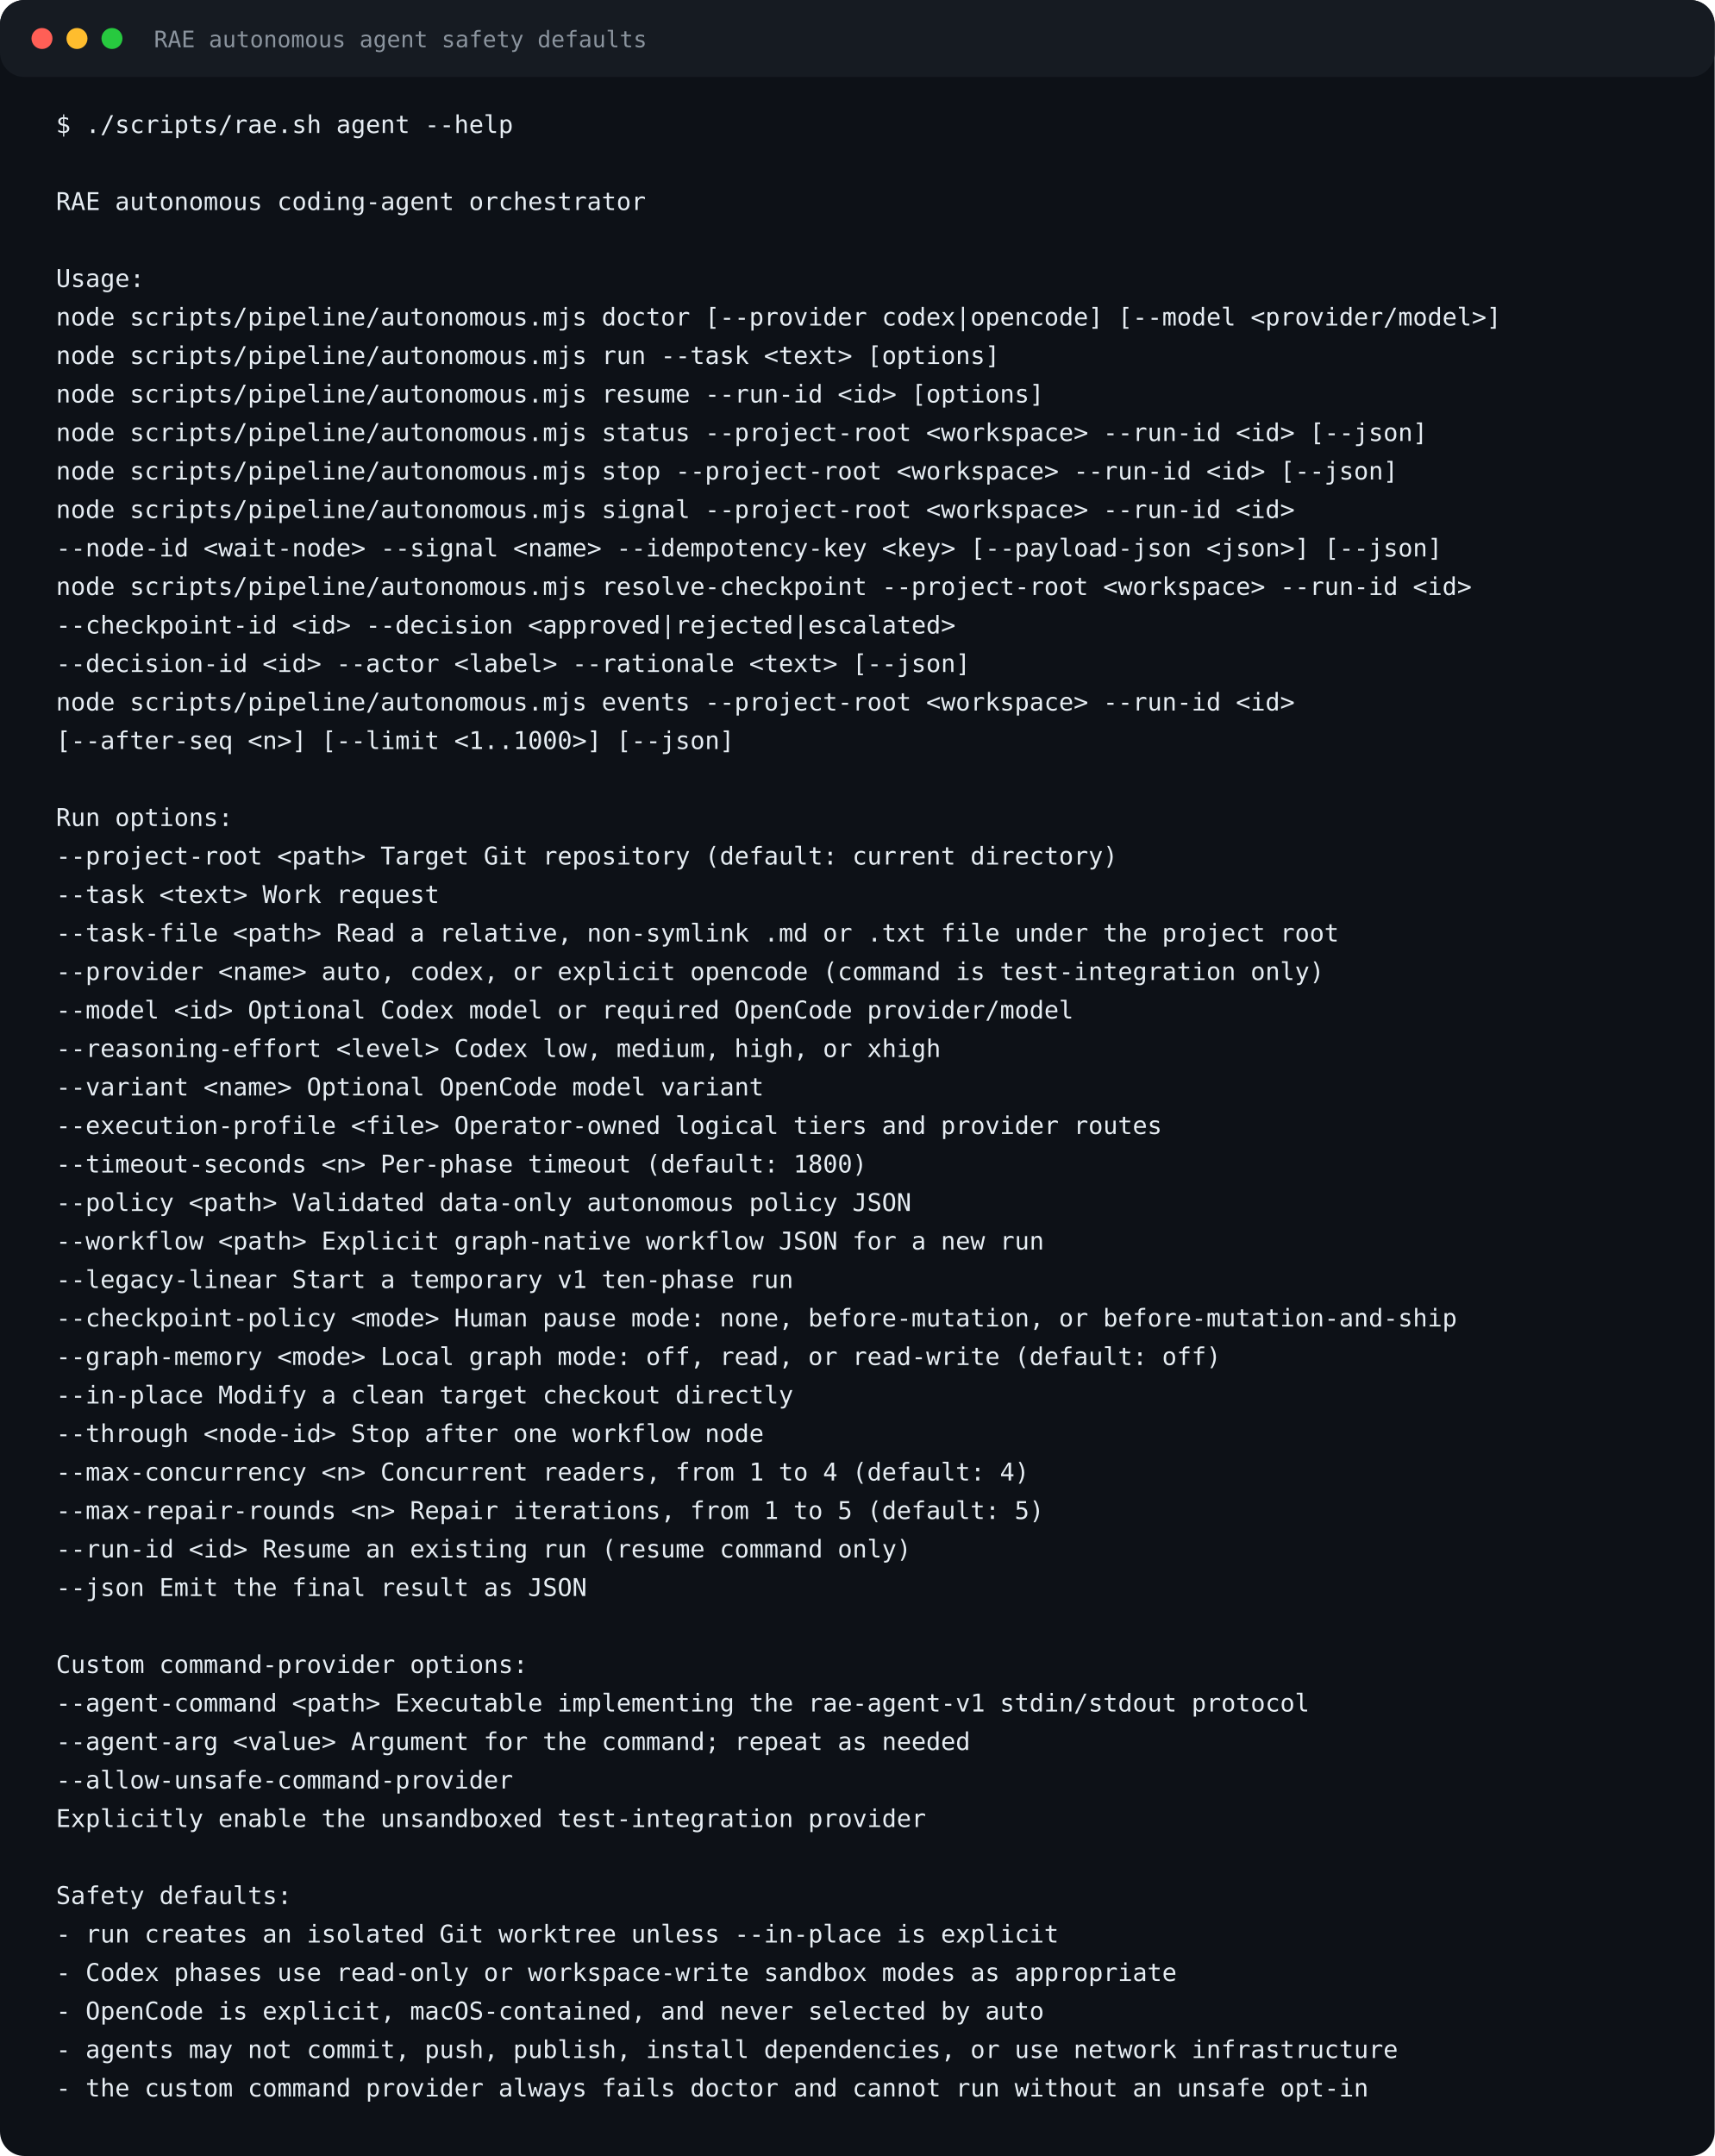
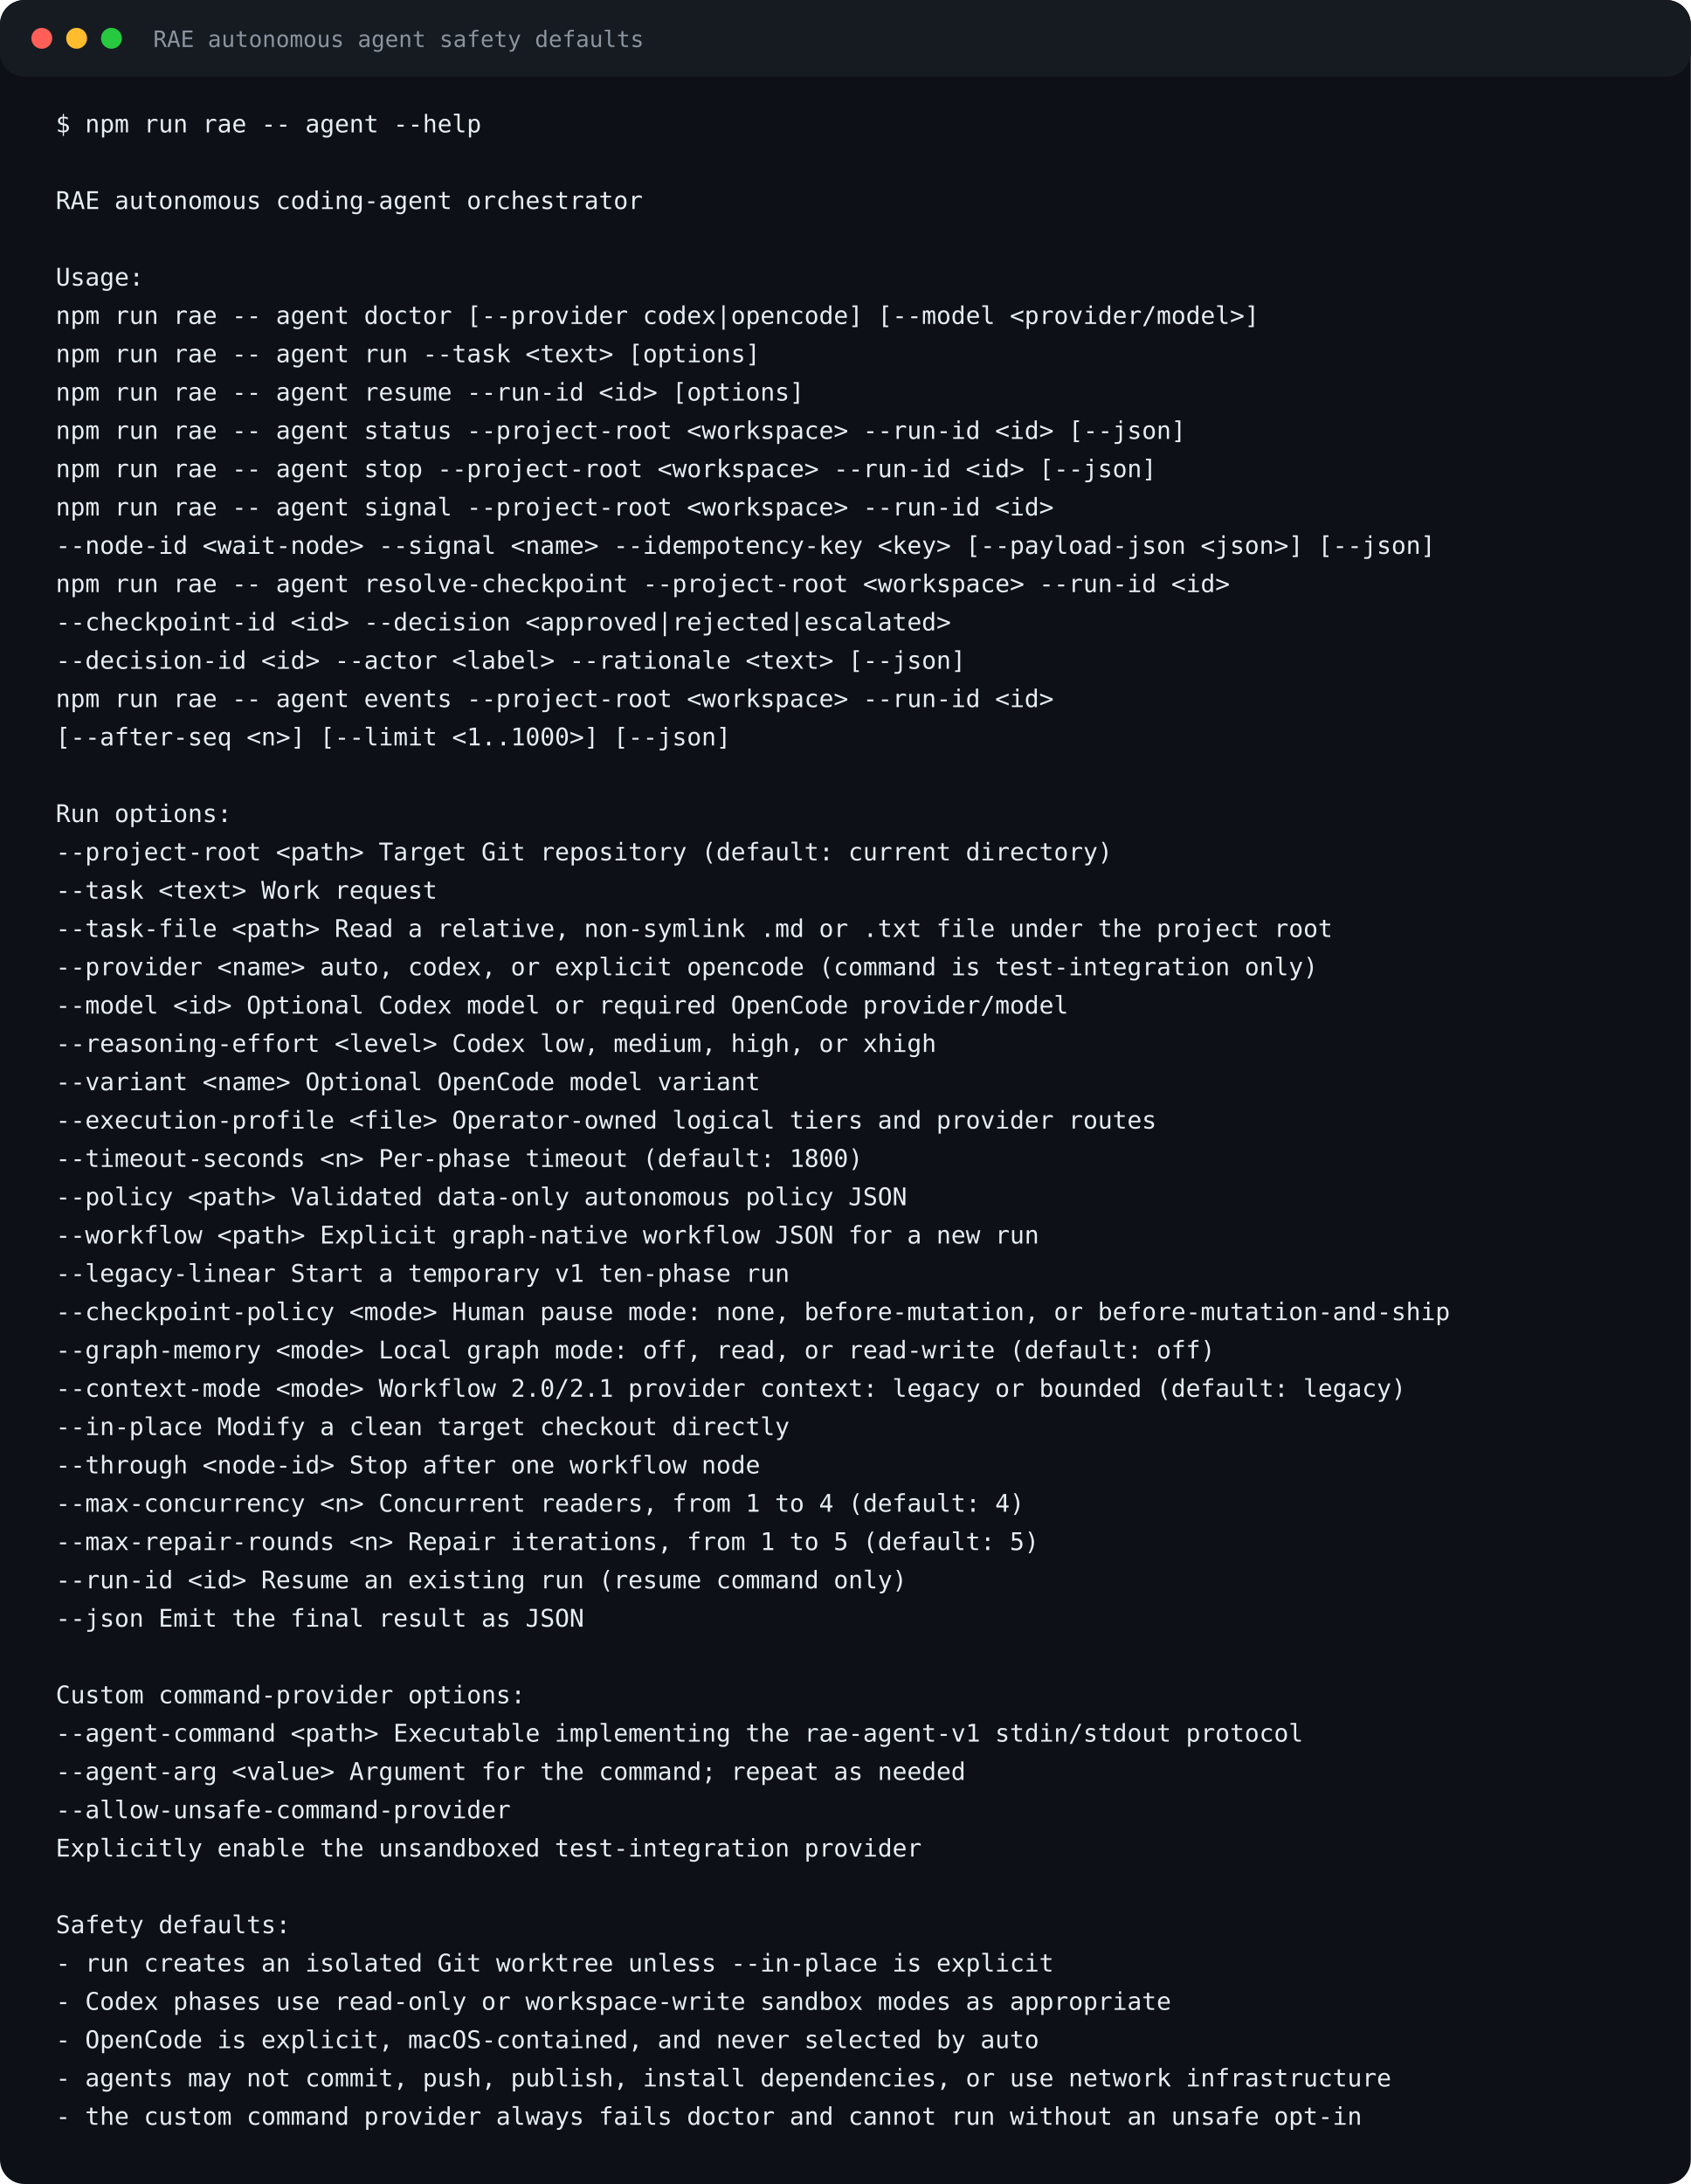
- <svg xmlns="http://www.w3.org/2000/svg" width="980" height="1232" viewBox="0 0 980 1232" role="img" aria-labelledby="title description">
+ <svg xmlns="http://www.w3.org/2000/svg" width="971" height="1254" viewBox="0 0 971 1254" role="img" aria-labelledby="title description">
  <style>
    .line { fill: #e6edf3; font: 14px ui-monospace, SFMono-Regular, Menlo, Consolas, monospace; }
    .chrome { fill: #8b949e; font: 13px ui-monospace, SFMono-Regular, Menlo, Consolas, monospace; }
  </style>
-   <rect width="980" height="1232" rx="14" fill="#0d1117" />
-   <rect width="980" height="44" rx="14" fill="#161b22" />
+   <rect width="971" height="1254" rx="14" fill="#0d1117" />
+   <rect width="971" height="44" rx="14" fill="#161b22" />
  <circle cx="24" cy="22" r="6" fill="#ff5f56" />
  <circle cx="44" cy="22" r="6" fill="#ffbd2e" />
  <circle cx="64" cy="22" r="6" fill="#27c93f" />
  <text x="88" y="27" class="chrome">RAE autonomous agent safety defaults</text>
-   <text x="32" y="76" class="line">$ ./scripts/rae.sh agent --help</text>
+   <text x="32" y="76" class="line">$ npm run rae -- agent --help</text>
  <text x="32" y="98" class="line" />
  <text x="32" y="120" class="line">RAE autonomous coding-agent orchestrator</text>
  <text x="32" y="142" class="line" />
  <text x="32" y="164" class="line">Usage:</text>
-   <text x="32" y="186" class="line">  node scripts/pipeline/autonomous.mjs doctor [--provider codex|opencode] [--model &lt;provider/model&gt;]</text>
-   <text x="32" y="208" class="line">  node scripts/pipeline/autonomous.mjs run --task &lt;text&gt; [options]</text>
-   <text x="32" y="230" class="line">  node scripts/pipeline/autonomous.mjs resume --run-id &lt;id&gt; [options]</text>
-   <text x="32" y="252" class="line">  node scripts/pipeline/autonomous.mjs status --project-root &lt;workspace&gt; --run-id &lt;id&gt; [--json]</text>
-   <text x="32" y="274" class="line">  node scripts/pipeline/autonomous.mjs stop --project-root &lt;workspace&gt; --run-id &lt;id&gt; [--json]</text>
-   <text x="32" y="296" class="line">  node scripts/pipeline/autonomous.mjs signal --project-root &lt;workspace&gt; --run-id &lt;id&gt;</text>
+   <text x="32" y="186" class="line">  npm run rae -- agent doctor [--provider codex|opencode] [--model &lt;provider/model&gt;]</text>
+   <text x="32" y="208" class="line">  npm run rae -- agent run --task &lt;text&gt; [options]</text>
+   <text x="32" y="230" class="line">  npm run rae -- agent resume --run-id &lt;id&gt; [options]</text>
+   <text x="32" y="252" class="line">  npm run rae -- agent status --project-root &lt;workspace&gt; --run-id &lt;id&gt; [--json]</text>
+   <text x="32" y="274" class="line">  npm run rae -- agent stop --project-root &lt;workspace&gt; --run-id &lt;id&gt; [--json]</text>
+   <text x="32" y="296" class="line">  npm run rae -- agent signal --project-root &lt;workspace&gt; --run-id &lt;id&gt;</text>
  <text x="32" y="318" class="line">    --node-id &lt;wait-node&gt; --signal &lt;name&gt; --idempotency-key &lt;key&gt; [--payload-json &lt;json&gt;] [--json]</text>
-   <text x="32" y="340" class="line">  node scripts/pipeline/autonomous.mjs resolve-checkpoint --project-root &lt;workspace&gt; --run-id &lt;id&gt;</text>
+   <text x="32" y="340" class="line">  npm run rae -- agent resolve-checkpoint --project-root &lt;workspace&gt; --run-id &lt;id&gt;</text>
  <text x="32" y="362" class="line">    --checkpoint-id &lt;id&gt; --decision &lt;approved|rejected|escalated&gt;</text>
  <text x="32" y="384" class="line">    --decision-id &lt;id&gt; --actor &lt;label&gt; --rationale &lt;text&gt; [--json]</text>
-   <text x="32" y="406" class="line">  node scripts/pipeline/autonomous.mjs events --project-root &lt;workspace&gt; --run-id &lt;id&gt;</text>
+   <text x="32" y="406" class="line">  npm run rae -- agent events --project-root &lt;workspace&gt; --run-id &lt;id&gt;</text>
  <text x="32" y="428" class="line">    [--after-seq &lt;n&gt;] [--limit &lt;1..1000&gt;] [--json]</text>
  <text x="32" y="450" class="line" />
  <text x="32" y="472" class="line">Run options:</text>
  <text x="32" y="494" class="line">  --project-root &lt;path&gt;       Target Git repository (default: current directory)</text>
  <text x="32" y="516" class="line">  --task &lt;text&gt;               Work request</text>
  <text x="32" y="538" class="line">  --task-file &lt;path&gt;          Read a relative, non-symlink .md or .txt file under the project root</text>
  <text x="32" y="560" class="line">  --provider &lt;name&gt;           auto, codex, or explicit opencode (command is test-integration only)</text>
  <text x="32" y="582" class="line">  --model &lt;id&gt;                Optional Codex model or required OpenCode provider/model</text>
  <text x="32" y="604" class="line">  --reasoning-effort &lt;level&gt;  Codex low, medium, high, or xhigh</text>
  <text x="32" y="626" class="line">  --variant &lt;name&gt;            Optional OpenCode model variant</text>
  <text x="32" y="648" class="line">  --execution-profile &lt;file&gt; Operator-owned logical tiers and provider routes</text>
  <text x="32" y="670" class="line">  --timeout-seconds &lt;n&gt;       Per-phase timeout (default: 1800)</text>
  <text x="32" y="692" class="line">  --policy &lt;path&gt;             Validated data-only autonomous policy JSON</text>
  <text x="32" y="714" class="line">  --workflow &lt;path&gt;           Explicit graph-native workflow JSON for a new run</text>
  <text x="32" y="736" class="line">  --legacy-linear             Start a temporary v1 ten-phase run</text>
  <text x="32" y="758" class="line">  --checkpoint-policy &lt;mode&gt; Human pause mode: none, before-mutation, or before-mutation-and-ship</text>
  <text x="32" y="780" class="line">  --graph-memory &lt;mode&gt;      Local graph mode: off, read, or read-write (default: off)</text>
-   <text x="32" y="802" class="line">  --in-place                  Modify a clean target checkout directly</text>
-   <text x="32" y="824" class="line">  --through &lt;node-id&gt;         Stop after one workflow node</text>
-   <text x="32" y="846" class="line">  --max-concurrency &lt;n&gt;       Concurrent readers, from 1 to 4 (default: 4)</text>
-   <text x="32" y="868" class="line">  --max-repair-rounds &lt;n&gt;     Repair iterations, from 1 to 5 (default: 5)</text>
-   <text x="32" y="890" class="line">  --run-id &lt;id&gt;               Resume an existing run (resume command only)</text>
-   <text x="32" y="912" class="line">  --json                      Emit the final result as JSON</text>
-   <text x="32" y="934" class="line" />
-   <text x="32" y="956" class="line">Custom command-provider options:</text>
-   <text x="32" y="978" class="line">  --agent-command &lt;path&gt;      Executable implementing the rae-agent-v1 stdin/stdout protocol</text>
-   <text x="32" y="1000" class="line">  --agent-arg &lt;value&gt;         Argument for the command; repeat as needed</text>
-   <text x="32" y="1022" class="line">  --allow-unsafe-command-provider</text>
-   <text x="32" y="1044" class="line">                              Explicitly enable the unsandboxed test-integration provider</text>
-   <text x="32" y="1066" class="line" />
-   <text x="32" y="1088" class="line">Safety defaults:</text>
-   <text x="32" y="1110" class="line">  - run creates an isolated Git worktree unless --in-place is explicit</text>
-   <text x="32" y="1132" class="line">  - Codex phases use read-only or workspace-write sandbox modes as appropriate</text>
-   <text x="32" y="1154" class="line">  - OpenCode is explicit, macOS-contained, and never selected by auto</text>
-   <text x="32" y="1176" class="line">  - agents may not commit, push, publish, install dependencies, or use network infrastructure</text>
-   <text x="32" y="1198" class="line">  - the custom command provider always fails doctor and cannot run without an unsafe opt-in</text>
+   <text x="32" y="802" class="line">  --context-mode &lt;mode&gt;      Workflow 2.0/2.1 provider context: legacy or bounded (default: legacy)</text>
+   <text x="32" y="824" class="line">  --in-place                  Modify a clean target checkout directly</text>
+   <text x="32" y="846" class="line">  --through &lt;node-id&gt;         Stop after one workflow node</text>
+   <text x="32" y="868" class="line">  --max-concurrency &lt;n&gt;       Concurrent readers, from 1 to 4 (default: 4)</text>
+   <text x="32" y="890" class="line">  --max-repair-rounds &lt;n&gt;     Repair iterations, from 1 to 5 (default: 5)</text>
+   <text x="32" y="912" class="line">  --run-id &lt;id&gt;               Resume an existing run (resume command only)</text>
+   <text x="32" y="934" class="line">  --json                      Emit the final result as JSON</text>
+   <text x="32" y="956" class="line" />
+   <text x="32" y="978" class="line">Custom command-provider options:</text>
+   <text x="32" y="1000" class="line">  --agent-command &lt;path&gt;      Executable implementing the rae-agent-v1 stdin/stdout protocol</text>
+   <text x="32" y="1022" class="line">  --agent-arg &lt;value&gt;         Argument for the command; repeat as needed</text>
+   <text x="32" y="1044" class="line">  --allow-unsafe-command-provider</text>
+   <text x="32" y="1066" class="line">                              Explicitly enable the unsandboxed test-integration provider</text>
+   <text x="32" y="1088" class="line" />
+   <text x="32" y="1110" class="line">Safety defaults:</text>
+   <text x="32" y="1132" class="line">  - run creates an isolated Git worktree unless --in-place is explicit</text>
+   <text x="32" y="1154" class="line">  - Codex phases use read-only or workspace-write sandbox modes as appropriate</text>
+   <text x="32" y="1176" class="line">  - OpenCode is explicit, macOS-contained, and never selected by auto</text>
+   <text x="32" y="1198" class="line">  - agents may not commit, push, publish, install dependencies, or use network infrastructure</text>
+   <text x="32" y="1220" class="line">  - the custom command provider always fails doctor and cannot run without an unsafe opt-in</text>
</svg>
